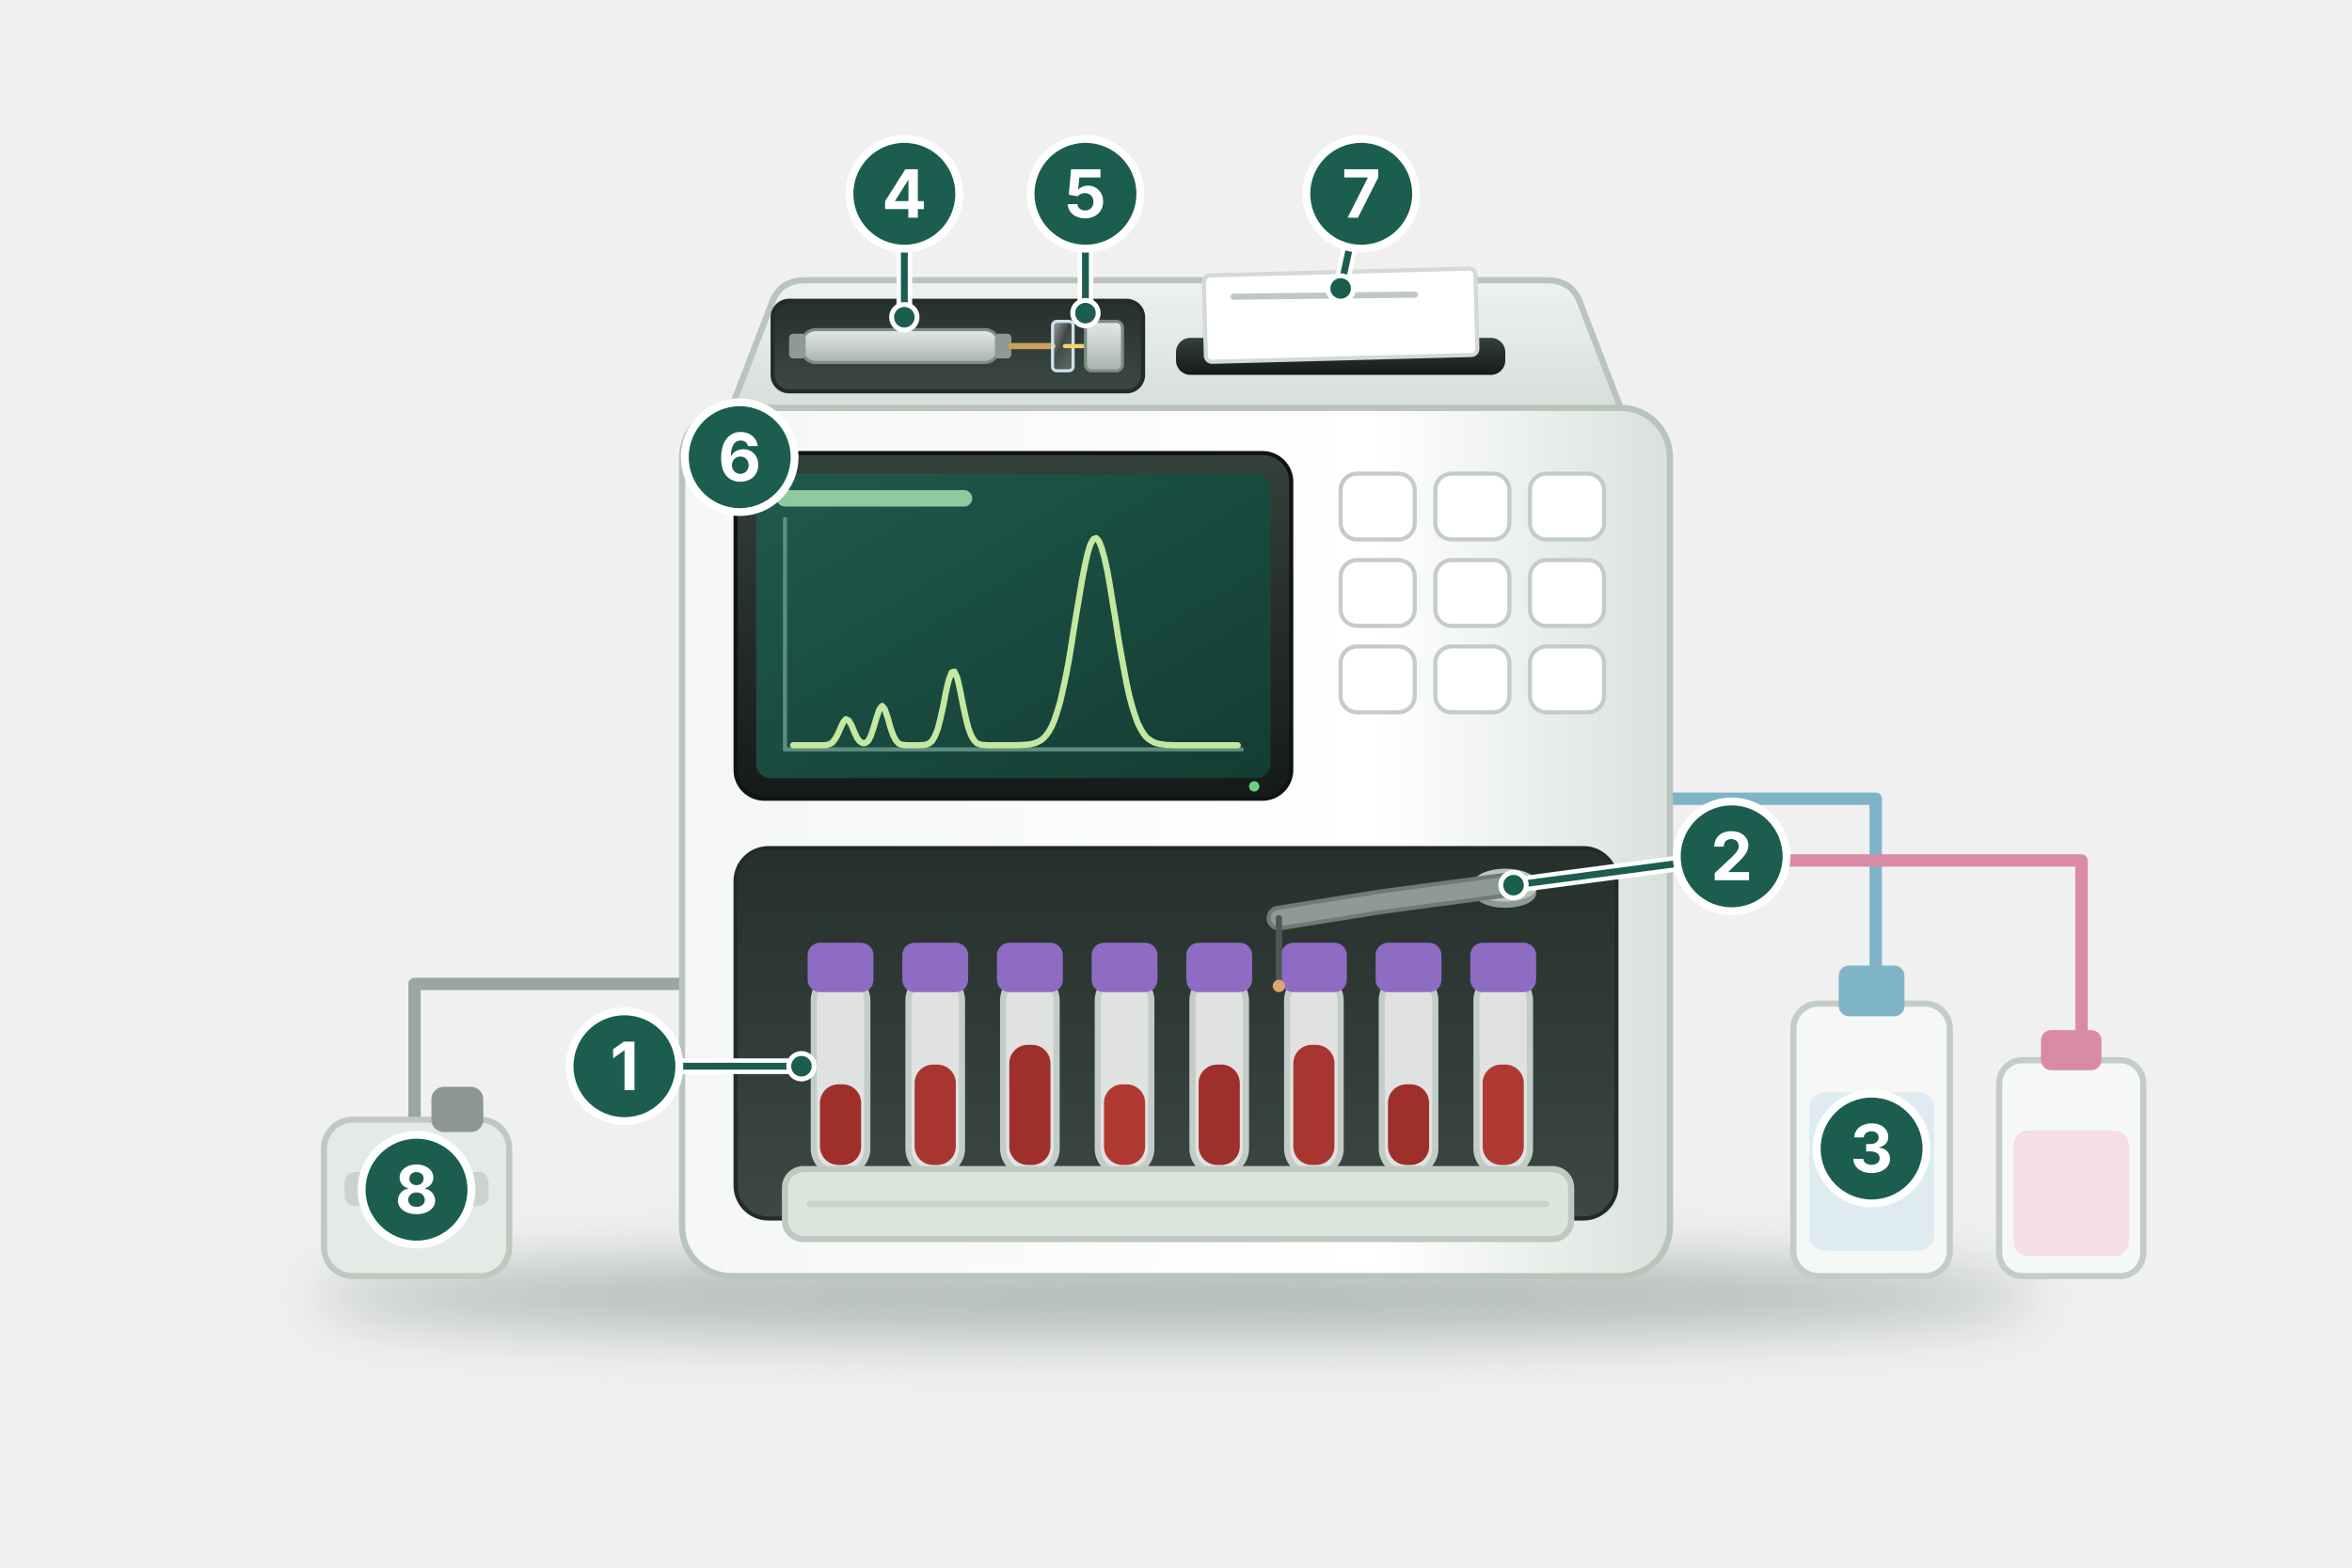
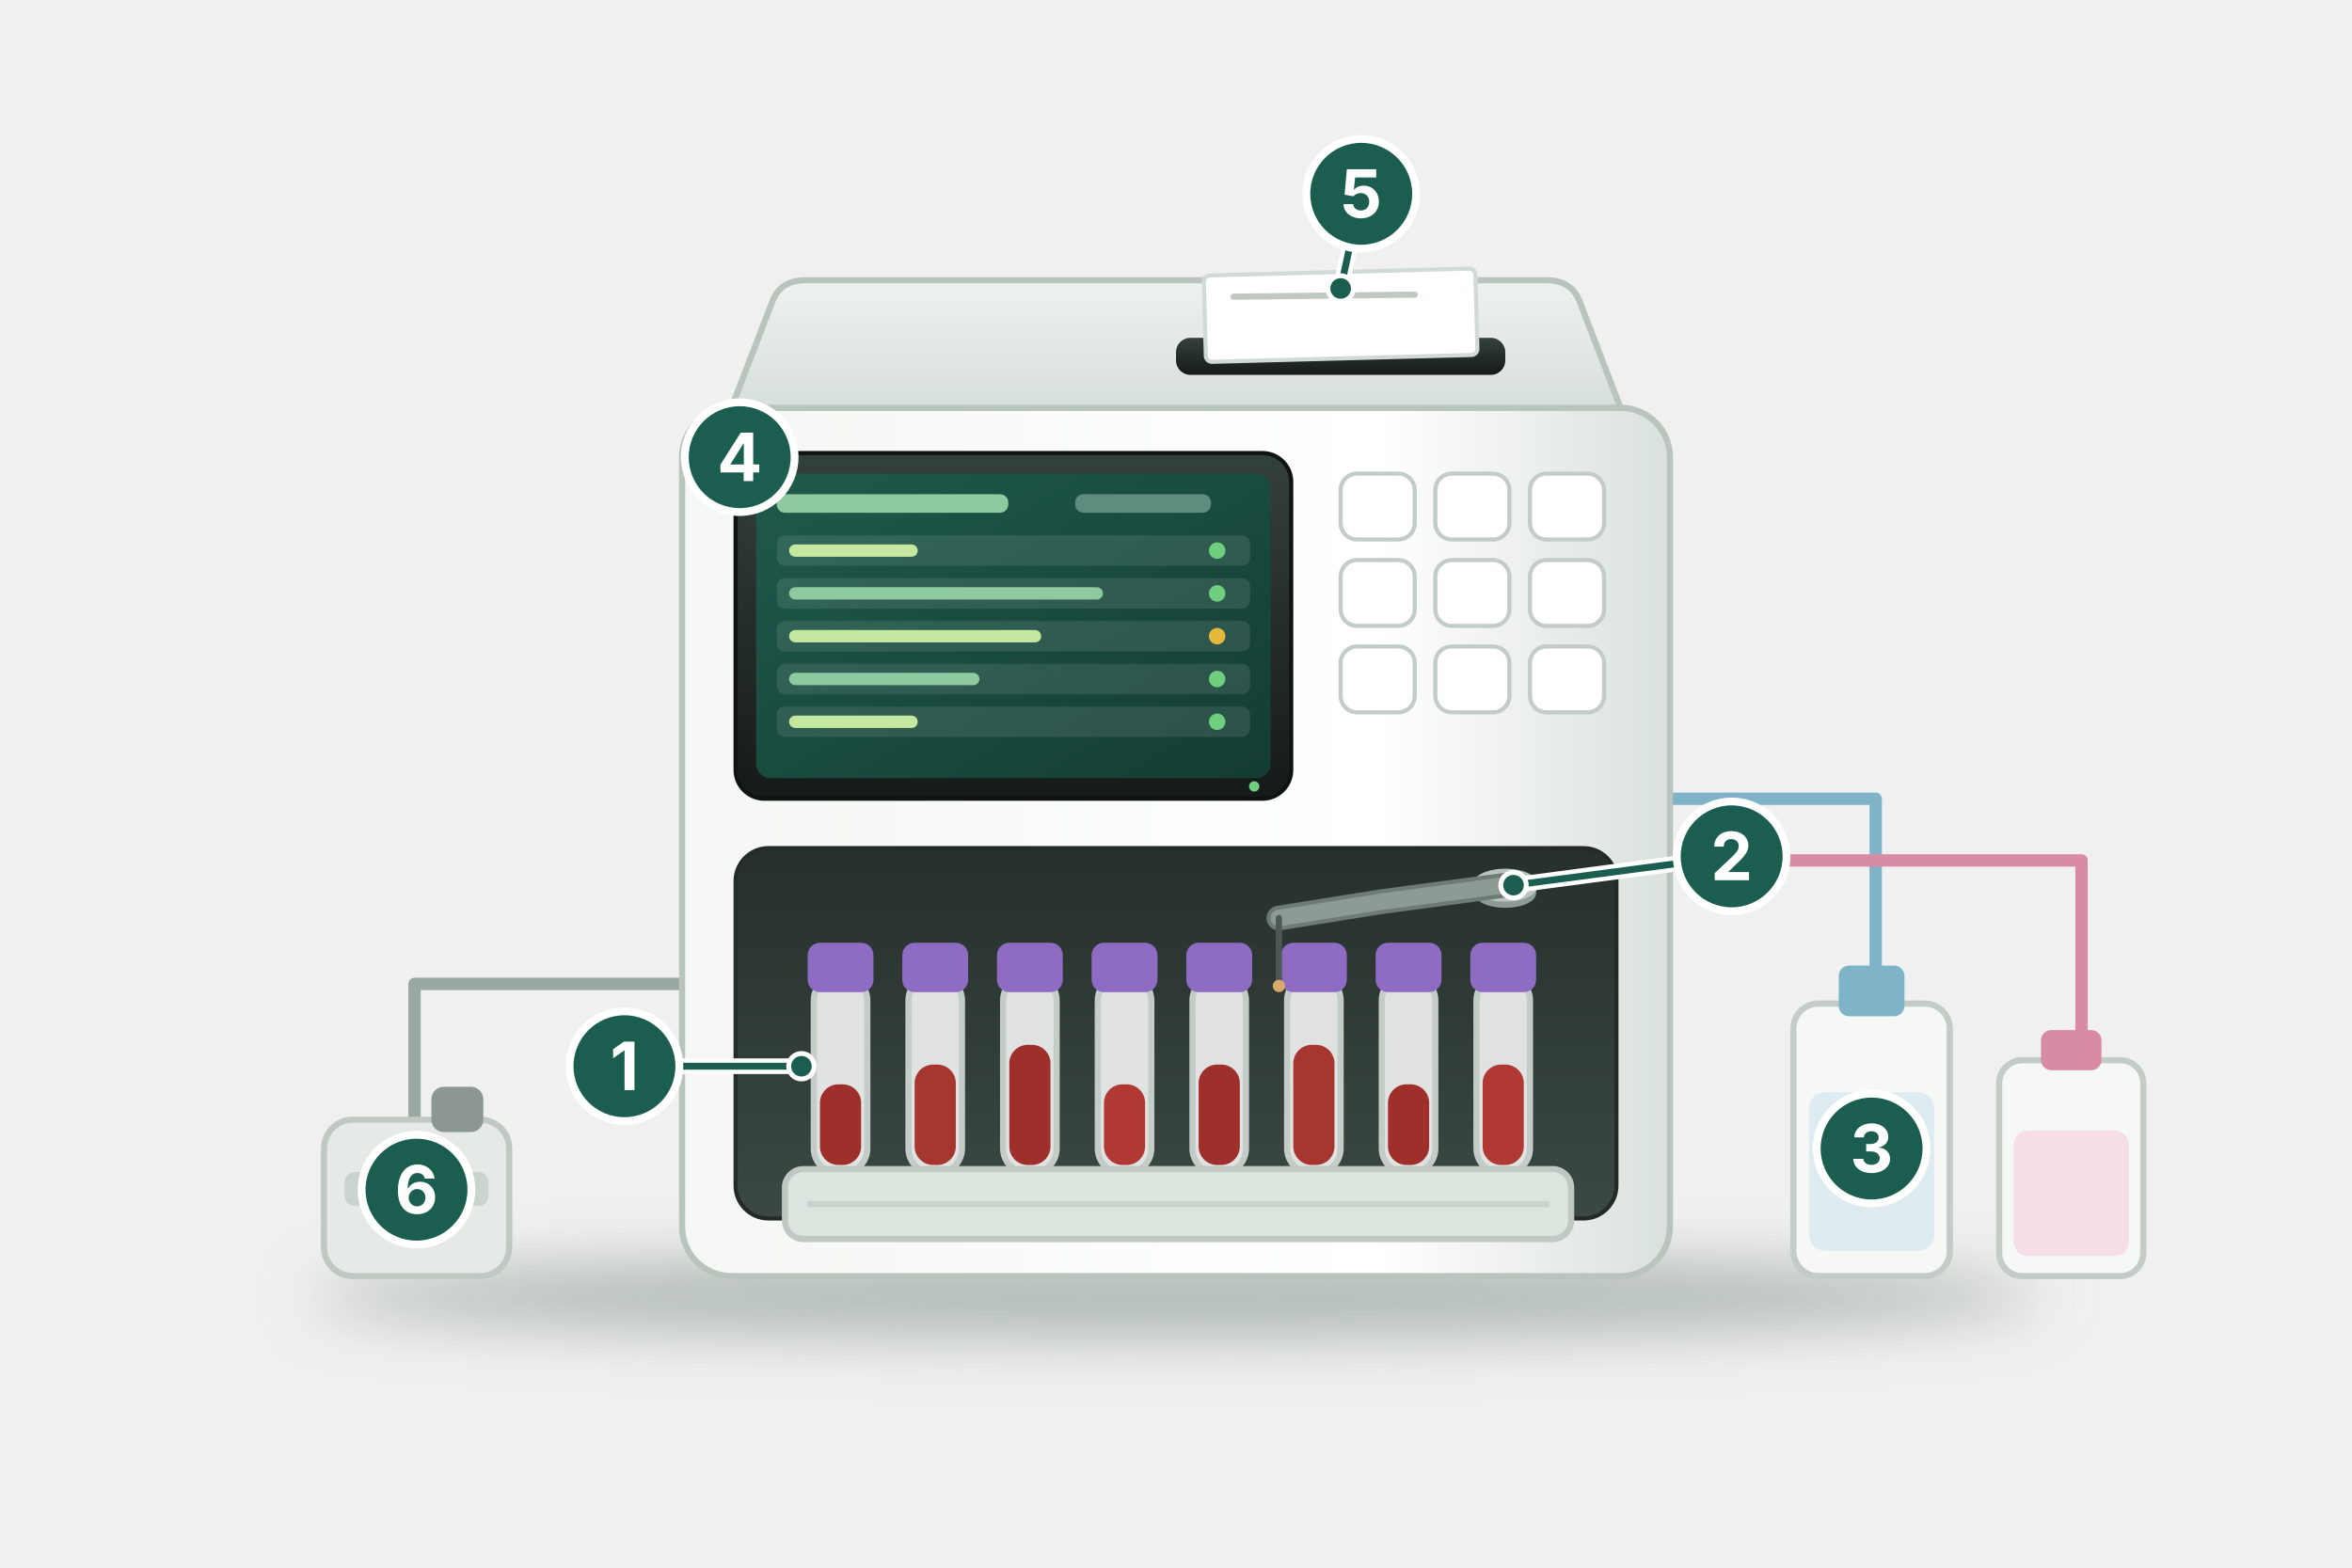
<svg xmlns="http://www.w3.org/2000/svg" viewBox="0 0 1200 800" width="1200" height="800">
  <defs>
    <linearGradient id="body" x1="0" y1="0" x2="0" y2="1">
      <stop offset="0" stop-color="#FFFFFF" />
      <stop offset="1" stop-color="#E1E7E3" />
    </linearGradient>
    <linearGradient id="bodyH" x1="0" y1="0" x2="1" y2="0">
      <stop offset="0" stop-color="#F4F7F5" />
      <stop offset="0.7" stop-color="#FFFFFF" />
      <stop offset="1" stop-color="#D9E1DC" />
    </linearGradient>
    <linearGradient id="topP" x1="0" y1="0" x2="0" y2="1">
      <stop offset="0" stop-color="#EEF2EF" />
      <stop offset="1" stop-color="#D7DFDA" />
    </linearGradient>
    <linearGradient id="deck" x1="0" y1="0" x2="0" y2="1">
      <stop offset="0" stop-color="#C9D4CE" />
      <stop offset="1" stop-color="#E4EAE6" />
    </linearGradient>
    <linearGradient id="screen" x1="0" y1="0" x2="1" y2="1">
      <stop offset="0" stop-color="#1F5A4C" />
      <stop offset="1" stop-color="#143C33" />
    </linearGradient>
    <linearGradient id="dark" x1="0" y1="0" x2="0" y2="1">
      <stop offset="0" stop-color="#34403B" />
      <stop offset="1" stop-color="#151A18" />
    </linearGradient>
    <linearGradient id="niche" x1="0" y1="0" x2="0" y2="1">
      <stop offset="0" stop-color="#26302C" />
      <stop offset="1" stop-color="#3B4843" />
    </linearGradient>
    <linearGradient id="metal" x1="0" y1="0" x2="0" y2="1">
      <stop offset="0" stop-color="#E4E9E6" />
      <stop offset="1" stop-color="#A9B4AE" />
    </linearGradient>
    <linearGradient id="glass" x1="0" y1="0" x2="1" y2="1">
      <stop offset="0" stop-color="#FFFFFF" stop-opacity="0.55" />
      <stop offset="0.45" stop-color="#FFFFFF" stop-opacity="0.08" />
      <stop offset="1" stop-color="#CFE9D9" stop-opacity="0.25" />
    </linearGradient>
    <linearGradient id="liquid" x1="0" y1="0" x2="0" y2="1">
      <stop offset="0" stop-color="#F0D36B" />
      <stop offset="1" stop-color="#E0B73A" />
    </linearGradient>
    <filter id="soft" filterUnits="userSpaceOnUse" x="0" y="0" width="1200" height="800">
      <feGaussianBlur stdDeviation="14" />
    </filter>
  </defs>
  <g transform="translate(-30,-85.9) scale(1.05)">
    <ellipse cx="600" cy="712" rx="420" ry="20" fill="#6F8479" opacity="0.5" filter="url(#soft)" />
    <path d="M940 560 V 470 H 840" fill="none" stroke="#7FB3C8" stroke-width="6" stroke-linecap="round" stroke-linejoin="round" />
    <path d="M1040 590 V 500 H 840" fill="none" stroke="#D98BA6" stroke-width="6" stroke-linecap="round" stroke-linejoin="round" />
    <path d="M230 640 V 560 H 360" fill="none" stroke="#9AA6A0" stroke-width="6" stroke-linecap="round" stroke-linejoin="round" />
    <rect x="900" y="569.56" width="76" height="132.44" rx="12.16" fill="#F6F8F6" stroke="#C3CCC6" stroke-width="3" />
    <rect x="907.6" y="612.68" width="60.8" height="77" rx="7.6" fill="#DCEBF2" opacity="0.9" />
    <rect x="922.04" y="551.08" width="31.92" height="24.64" rx="5" fill="#7FB3C8" />
    <rect x="915.2" y="625" width="45.6" height="30.8" rx="4" fill="#FFFFFF" opacity="0.95" />
    <rect x="1000" y="597.08" width="70" height="104.92" rx="11.2" fill="#F6F8F6" stroke="#C3CCC6" stroke-width="3" />
    <rect x="1007" y="631.24" width="56" height="61" rx="7" fill="#F5DCE5" opacity="0.9" />
    <rect x="1020.3" y="582.44" width="29.4" height="19.52" rx="5" fill="#D98BA6" />
    <rect x="186" y="626" width="90" height="76" rx="14" fill="#E6EAE7" stroke="#BFC9C2" stroke-width="3" />
    <rect x="196" y="651.4" width="70" height="16.56" rx="5" fill="#CBD3CE" />
    <rect x="238.2" y="610" width="25.2" height="22" rx="6" fill="#8C9791" />
    <rect x="360" y="280" width="480" height="422" rx="24" fill="url(#bodyH)" stroke="#B9C4BD" stroke-width="3" />
    <path d="M384 280 L404 228 Q408 218 420 218 H780 Q792 218 796 228 L816 280 Z" fill="url(#topP)" stroke="#B9C4BD" stroke-width="3" stroke-linecap="round" stroke-linejoin="round" />
-     <rect x="404" y="228" width="180" height="44" rx="8" fill="url(#niche)" stroke="#232B28" stroke-width="2" />
-     <rect x="418" y="242" width="96" height="16" rx="7" fill="url(#metal)" stroke="#7C8C84" stroke-width="1.5" />
-     <rect x="412" y="244" width="8" height="12" rx="2" fill="#8E9B94" />
-     <rect x="512" y="244" width="8" height="12" rx="2" fill="#8E9B94" />
-     <line x1="520" y1="250" x2="540" y2="250" stroke="#C9A15A" stroke-width="3" stroke-linecap="round" />
-     <rect x="540" y="238" width="10" height="24" rx="2" fill="url(#glass)" stroke="#CFE3EC" stroke-width="1.5" />
-     <line x1="546" y1="250" x2="556" y2="250" stroke="#F2D46B" stroke-width="2" stroke-linecap="round" />
-     <rect x="556" y="238" width="18" height="24" rx="3" fill="url(#metal)" stroke="#7C8C84" stroke-width="1.5" />
    <rect x="600" y="246" width="160" height="18" rx="7" fill="url(#dark)" />
    <rect x="614" y="214" width="132" height="42" rx="3" fill="#FFFFFF" stroke="#D2DAD5" stroke-width="2" transform="rotate(-1.5 680 235)" />
    <line x1="628" y1="226" x2="716" y2="225" stroke="#BFC9C2" stroke-width="3" stroke-linecap="round" />
    <rect x="386" y="302" width="270" height="168" rx="14" fill="url(#dark)" stroke="#0F1412" stroke-width="2" />
    <rect x="396" y="312" width="250" height="148" rx="7" fill="url(#screen)" />
    <g transform="translate(396,312)">
-       <rect x="10" y="8" width="95" height="8" rx="4" fill="#8FC9A0" />
-       <line x1="14" y1="134" x2="236" y2="134" stroke="#5E8C7E" stroke-width="2" stroke-linecap="round" />
-       <line x1="14" y1="22" x2="14" y2="134" stroke="#5E8C7E" stroke-width="2" stroke-linecap="round" />
-       <path d="M18.0 132.0 L19.4 132.0 L20.7 132.0 L22.1 132.0 L23.4 132.0 L24.8 132.0 L26.1 132.0 L27.4 132.0 L28.8 132.0 L30.1 132.0 L31.5 132.0 L32.9 132.0 L34.2 131.9 L35.5 131.5 L36.9 130.8 L38.2 129.2 L39.6 126.8 L41.0 123.6 L42.3 120.8 L43.6 119.3 L45.0 120.0 L46.4 122.4 L47.7 125.6 L49.0 128.4 L50.4 130.2 L51.8 131.0 L53.1 130.9 L54.5 129.8 L55.8 127.2 L57.1 123.3 L58.5 118.5 L59.9 114.5 L61.2 112.9 L62.5 114.5 L63.9 118.5 L65.2 123.3 L66.6 127.2 L68.0 129.8 L69.3 131.2 L70.7 131.7 L72.0 131.9 L73.3 132.0 L74.7 132.0 L76.0 132.0 L77.4 132.0 L78.8 132.0 L80.1 131.9 L81.5 131.9 L82.8 131.6 L84.2 131.0 L85.5 129.9 L86.8 127.7 L88.2 124.2 L89.5 119.2 L90.9 112.9 L92.2 106.1 L93.6 100.2 L95.0 96.6 L96.3 96.2 L97.7 99.2 L99.0 104.8 L100.3 111.5 L101.7 118.0 L103.0 123.3 L104.4 127.1 L105.8 129.5 L107.1 130.9 L108.5 131.5 L109.8 131.8 L111.2 131.9 L112.5 132.0 L113.8 132.0 L115.2 132.0 L116.5 132.0 L117.9 132.0 L119.2 132.0 L120.6 132.0 L122.0 132.0 L123.3 132.0 L124.7 132.0 L126.0 132.0 L127.3 131.9 L128.7 131.9 L130.1 131.8 L131.4 131.7 L132.8 131.6 L134.1 131.3 L135.4 131.0 L136.8 130.4 L138.2 129.7 L139.5 128.7 L140.8 127.3 L142.2 125.4 L143.6 122.9 L144.9 119.8 L146.2 116.0 L147.6 111.3 L148.9 105.7 L150.3 99.3 L151.7 92.1 L153.0 84.3 L154.3 76.0 L155.7 67.5 L157.1 59.2 L158.4 51.4 L159.8 44.4 L161.1 38.6 L162.4 34.4 L163.8 31.9 L165.2 31.3 L166.5 32.7 L167.8 35.9 L169.2 40.8 L170.6 47.1 L171.9 54.4 L173.2 62.5 L174.6 70.9 L175.9 79.4 L177.3 87.5 L178.7 95.1 L180.0 102.0 L181.3 108.0 L182.7 113.2 L184.1 117.6 L185.4 121.2 L186.8 124.0 L188.1 126.2 L189.4 127.9 L190.8 129.1 L192.2 130.0 L193.5 130.7 L194.8 131.1 L196.2 131.4 L197.6 131.6 L198.9 131.8 L200.2 131.9 L201.6 131.9 L202.9 132.0 L204.3 132.0 L205.7 132.0 L207.0 132.0 L208.3 132.0 L209.7 132.0 L211.1 132.0 L212.4 132.0 L213.8 132.0 L215.1 132.0 L216.4 132.0 L217.8 132.0 L219.2 132.0 L220.5 132.0 L221.8 132.0 L223.2 132.0 L224.6 132.0 L225.9 132.0 L227.2 132.0 L228.6 132.0 L229.9 132.0 L231.3 132.0 L232.7 132.0 L234.0 132.0" fill="none" stroke="#C5E8A1" stroke-width="3" stroke-linecap="round" stroke-linejoin="round" />
+       <rect x="10" y="10" width="112.5" height="9" rx="4" fill="#8FC9A0" />
+       <rect x="155" y="10" width="66" height="9" rx="4" fill="#5E8C7E" />
+       <rect x="10" y="30" width="230" height="14.8" rx="4" fill="#FFFFFF" opacity="0.10" />
+       <rect x="16" y="34.4" width="62.5" height="6" rx="3" fill="#C5E8A1" />
+       <ellipse cx="224.0" cy="37.4" rx="4.0" ry="4.0" fill="#6FCF7F" />
+       <rect x="10" y="50.8" width="230" height="14.8" rx="4" fill="#FFFFFF" opacity="0.10" />
+       <rect x="16" y="55.2" width="152.5" height="6" rx="3" fill="#8FC9A0" />
+       <ellipse cx="224.0" cy="58.2" rx="4.0" ry="4.0" fill="#6FCF7F" />
+       <rect x="10" y="71.6" width="230" height="14.8" rx="4" fill="#FFFFFF" opacity="0.10" />
+       <rect x="16" y="76" width="122.5" height="6" rx="3" fill="#C5E8A1" />
+       <ellipse cx="224.0" cy="79.0" rx="4.0" ry="4.0" fill="#E3B93C" />
+       <rect x="10" y="92.4" width="230" height="14.8" rx="4" fill="#FFFFFF" opacity="0.10" />
+       <rect x="16" y="96.8" width="92.5" height="6" rx="3" fill="#8FC9A0" />
+       <ellipse cx="224.0" cy="99.8" rx="4.0" ry="4.0" fill="#6FCF7F" />
+       <rect x="10" y="113.2" width="230" height="14.8" rx="4" fill="#FFFFFF" opacity="0.10" />
+       <rect x="16" y="117.6" width="62.5" height="6" rx="3" fill="#C5E8A1" />
+       <ellipse cx="224.0" cy="120.6" rx="4.0" ry="4.0" fill="#6FCF7F" />
    </g>
    <ellipse cx="638.0" cy="464.0" rx="2.5" ry="2.5" fill="#6FCF7F" />
    <rect x="680" y="312" width="36" height="32" rx="8" fill="#FFFFFF" stroke="#C3CCC6" stroke-width="2" />
    <rect x="726" y="312" width="36" height="32" rx="8" fill="#FFFFFF" stroke="#C3CCC6" stroke-width="2" />
    <rect x="772" y="312" width="36" height="32" rx="8" fill="#FFFFFF" stroke="#C3CCC6" stroke-width="2" />
    <rect x="680" y="354" width="36" height="32" rx="8" fill="#FFFFFF" stroke="#C3CCC6" stroke-width="2" />
    <rect x="726" y="354" width="36" height="32" rx="8" fill="#FFFFFF" stroke="#C3CCC6" stroke-width="2" />
    <rect x="772" y="354" width="36" height="32" rx="8" fill="#FFFFFF" stroke="#C3CCC6" stroke-width="2" />
    <rect x="680" y="396" width="36" height="32" rx="8" fill="#FFFFFF" stroke="#C3CCC6" stroke-width="2" />
    <rect x="726" y="396" width="36" height="32" rx="8" fill="#FFFFFF" stroke="#C3CCC6" stroke-width="2" />
    <rect x="772" y="396" width="36" height="32" rx="8" fill="#FFFFFF" stroke="#C3CCC6" stroke-width="2" />
    <rect x="386" y="494" width="428" height="180" rx="16" fill="url(#niche)" stroke="#232B28" stroke-width="2" />
    <rect x="424" y="556" width="26" height="96" rx="12" fill="#FFFFFFD9" stroke="#C3CCC6" stroke-width="3" />
    <rect x="427" y="608.8" width="20" height="39.2" rx="9" fill="#9E2F2A" />
    <rect x="421" y="540" width="32" height="24" rx="6" fill="#8E6CC4" />
    <rect x="470" y="556" width="26" height="96" rx="12" fill="#FFFFFFD9" stroke="#C3CCC6" stroke-width="3" />
    <rect x="473" y="599.2" width="20" height="48.8" rx="9" fill="#A83630" />
    <rect x="467" y="540" width="32" height="24" rx="6" fill="#8E6CC4" />
    <rect x="516" y="556" width="26" height="96" rx="12" fill="#FFFFFFD9" stroke="#C3CCC6" stroke-width="3" />
    <rect x="519" y="589.6" width="20" height="58.4" rx="9" fill="#9E2F2A" />
    <rect x="513" y="540" width="32" height="24" rx="6" fill="#8E6CC4" />
    <rect x="562" y="556" width="26" height="96" rx="12" fill="#FFFFFFD9" stroke="#C3CCC6" stroke-width="3" />
    <rect x="565" y="608.8" width="20" height="39.2" rx="9" fill="#B03A33" />
    <rect x="559" y="540" width="32" height="24" rx="6" fill="#8E6CC4" />
    <rect x="608" y="556" width="26" height="96" rx="12" fill="#FFFFFFD9" stroke="#C3CCC6" stroke-width="3" />
    <rect x="611" y="599.2" width="20" height="48.8" rx="9" fill="#9E2F2A" />
    <rect x="605" y="540" width="32" height="24" rx="6" fill="#8E6CC4" />
    <rect x="654" y="556" width="26" height="96" rx="12" fill="#FFFFFFD9" stroke="#C3CCC6" stroke-width="3" />
    <rect x="657" y="589.6" width="20" height="58.4" rx="9" fill="#A83630" />
    <rect x="651" y="540" width="32" height="24" rx="6" fill="#8E6CC4" />
    <rect x="700" y="556" width="26" height="96" rx="12" fill="#FFFFFFD9" stroke="#C3CCC6" stroke-width="3" />
    <rect x="703" y="608.8" width="20" height="39.2" rx="9" fill="#9E2F2A" />
    <rect x="697" y="540" width="32" height="24" rx="6" fill="#8E6CC4" />
    <rect x="746" y="556" width="26" height="96" rx="12" fill="#FFFFFFD9" stroke="#C3CCC6" stroke-width="3" />
    <rect x="749" y="599.2" width="20" height="48.8" rx="9" fill="#B03A33" />
    <rect x="743" y="540" width="32" height="24" rx="6" fill="#8E6CC4" />
    <rect x="410" y="650" width="382" height="34" rx="9" fill="#DDE5DF" stroke="#BFC9C2" stroke-width="3" />
    <line x1="422" y1="667" x2="780" y2="667" stroke="#C9D2CC" stroke-width="3" stroke-linecap="round" />
    <ellipse cx="760.0" cy="516.0" rx="15.0" ry="7.0" fill="#8E9B94" />
    <ellipse cx="760.0" cy="512.0" rx="15.0" ry="7.0" fill="#C9D2CC" stroke="#B9C4BD" stroke-width="2" />
    <path d="M760 512 L700 520 L650 528" fill="none" stroke="#6E7B74" stroke-width="12" stroke-linecap="round" stroke-linejoin="round" />
    <path d="M760 512 L700 520 L650 528" fill="none" stroke="#8E9B94" stroke-width="8" stroke-linecap="round" stroke-linejoin="round" />
    <line x1="650" y1="528" x2="650" y2="558" stroke="#4C5853" stroke-width="3" stroke-linecap="round" />
    <ellipse cx="650.0" cy="561.0" rx="3.0" ry="3.0" fill="#D7A96B" />
  </g>
  <g id="callouts" font-family="Inter, Arial, sans-serif" font-weight="700" text-anchor="middle">
    <g class="callout" data-n="1">
      <line x1="346.6" y1="544.1" x2="408.9" y2="544.1" stroke="#FFFFFF" stroke-width="8" stroke-linecap="round" />
      <line x1="346.6" y1="544.1" x2="408.9" y2="544.1" stroke="#1B5E50" stroke-width="3.5" stroke-linecap="round" />
      <ellipse cx="408.9" cy="544.1" rx="6.5" ry="6.5" fill="#1B5E50" stroke="#FFFFFF" stroke-width="2.5" />
      <ellipse cx="318.6" cy="544.1" rx="28.0" ry="28.0" fill="#1B5E50" stroke="#FFFFFF" stroke-width="4" />
      <text x="318.6" y="556.3" font-size="34" fill="#FFFFFF">1</text>
    </g>
    <g class="callout" data-n="2">
      <line x1="855.741" y1="440.666" x2="772.2" y2="451.7" stroke="#FFFFFF" stroke-width="8" stroke-linecap="round" />
      <line x1="855.741" y1="440.666" x2="772.2" y2="451.7" stroke="#1B5E50" stroke-width="3.5" stroke-linecap="round" />
      <ellipse cx="772.2" cy="451.7" rx="6.5" ry="6.5" fill="#1B5E50" stroke="#FFFFFF" stroke-width="2.5" />
      <ellipse cx="883.5" cy="437.0" rx="28.0" ry="28.0" fill="#1B5E50" stroke="#FFFFFF" stroke-width="4" />
      <text x="883.5" y="449.2" font-size="34" fill="#FFFFFF">2</text>
    </g>
    <g class="callout" data-n="3">
      <ellipse cx="954.9" cy="586.1" rx="28.0" ry="28.0" fill="#1B5E50" stroke="#FFFFFF" stroke-width="4" />
      <text x="954.9" y="598.3" font-size="34" fill="#FFFFFF">3</text>
    </g>
    <g class="callout" data-n="4">
-       <line x1="461.4" y1="126.9" x2="461.4" y2="161.9" stroke="#FFFFFF" stroke-width="8" stroke-linecap="round" />
-       <line x1="461.4" y1="126.9" x2="461.4" y2="161.9" stroke="#1B5E50" stroke-width="3.5" stroke-linecap="round" />
-       <ellipse cx="461.4" cy="161.9" rx="6.5" ry="6.5" fill="#1B5E50" stroke="#FFFFFF" stroke-width="2.5" />
-       <ellipse cx="461.4" cy="98.9" rx="28.0" ry="28.0" fill="#1B5E50" stroke="#FFFFFF" stroke-width="4" />
-       <text x="461.4" y="111.1" font-size="34" fill="#FFFFFF">4</text>
+       <ellipse cx="377.4" cy="233.3" rx="28.0" ry="28.0" fill="#1B5E50" stroke="#FFFFFF" stroke-width="4" />
+       <text x="377.4" y="245.5" font-size="34" fill="#FFFFFF">4</text>
    </g>
    <g class="callout" data-n="5">
-       <line x1="553.8" y1="126.9" x2="553.8" y2="159.8" stroke="#FFFFFF" stroke-width="8" stroke-linecap="round" />
-       <line x1="553.8" y1="126.9" x2="553.8" y2="159.8" stroke="#1B5E50" stroke-width="3.5" stroke-linecap="round" />
-       <ellipse cx="553.8" cy="159.8" rx="6.5" ry="6.5" fill="#1B5E50" stroke="#FFFFFF" stroke-width="2.5" />
-       <ellipse cx="553.8" cy="98.9" rx="28.0" ry="28.0" fill="#1B5E50" stroke="#FFFFFF" stroke-width="4" />
-       <text x="553.8" y="111.1" font-size="34" fill="#FFFFFF">5</text>
-     </g>
-     <g class="callout" data-n="6">
-       <ellipse cx="377.4" cy="233.3" rx="28.0" ry="28.0" fill="#1B5E50" stroke="#FFFFFF" stroke-width="4" />
-       <text x="377.4" y="245.5" font-size="34" fill="#FFFFFF">6</text>
-     </g>
-     <g class="callout" data-n="7">
      <line x1="688.552" y1="126.261" x2="684" y2="147.2" stroke="#FFFFFF" stroke-width="8" stroke-linecap="round" />
      <line x1="688.552" y1="126.261" x2="684" y2="147.2" stroke="#1B5E50" stroke-width="3.5" stroke-linecap="round" />
      <ellipse cx="684.0" cy="147.2" rx="6.5" ry="6.5" fill="#1B5E50" stroke="#FFFFFF" stroke-width="2.5" />
      <ellipse cx="694.5" cy="98.9" rx="28.0" ry="28.0" fill="#1B5E50" stroke="#FFFFFF" stroke-width="4" />
-       <text x="694.5" y="111.1" font-size="34" fill="#FFFFFF">7</text>
+       <text x="694.5" y="111.1" font-size="34" fill="#FFFFFF">5</text>
    </g>
-     <g class="callout" data-n="8">
+     <g class="callout" data-n="6">
      <ellipse cx="212.5" cy="607.1" rx="28.0" ry="28.0" fill="#1B5E50" stroke="#FFFFFF" stroke-width="4" />
-       <text x="212.5" y="619.3" font-size="34" fill="#FFFFFF">8</text>
+       <text x="212.5" y="619.3" font-size="34" fill="#FFFFFF">6</text>
    </g>
  </g>
</svg>
